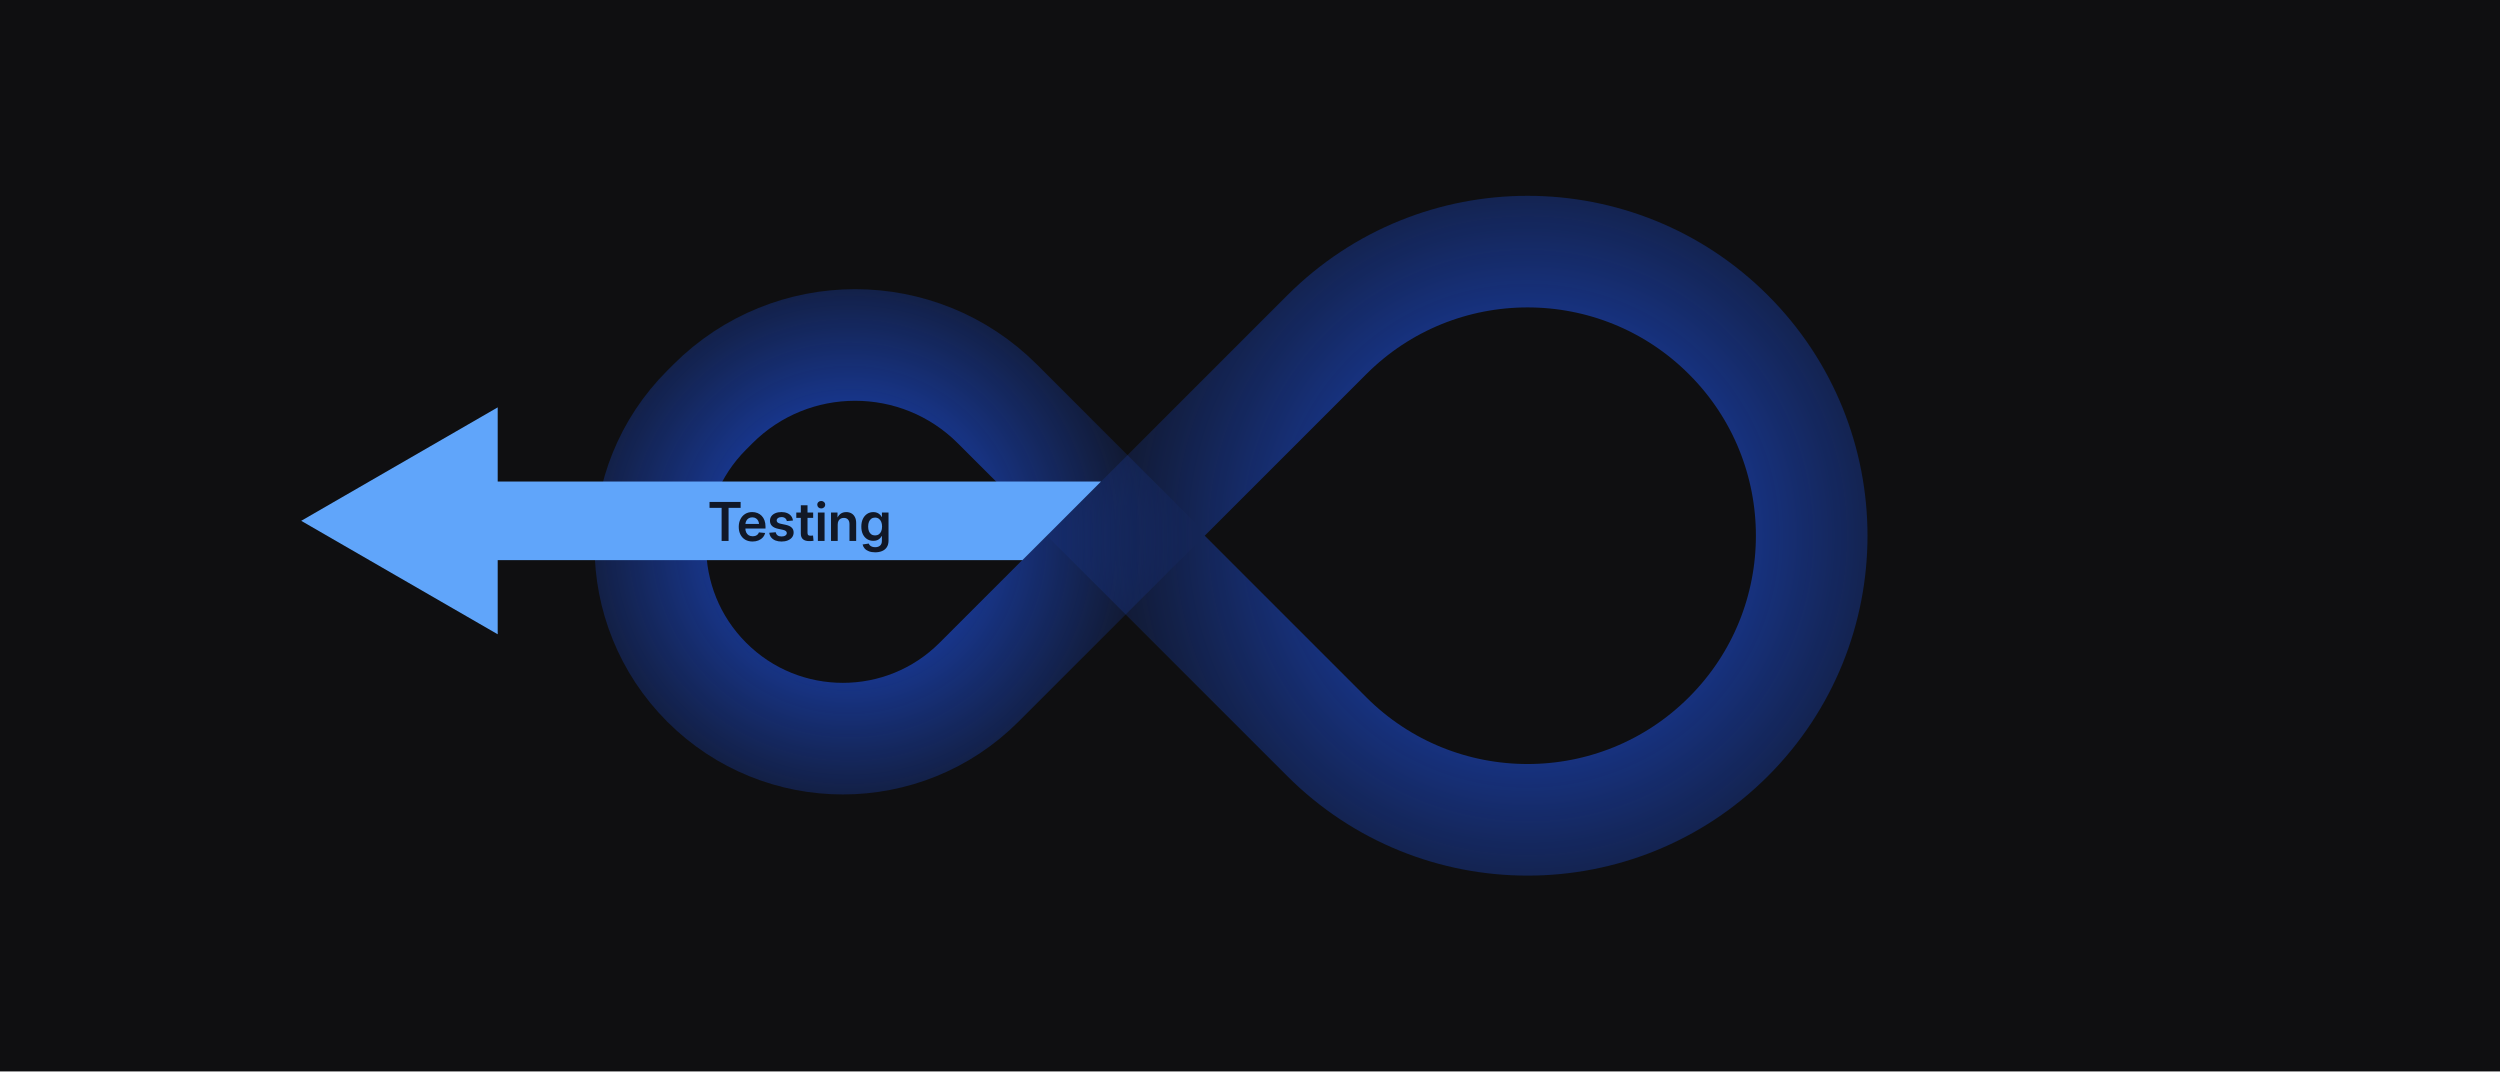
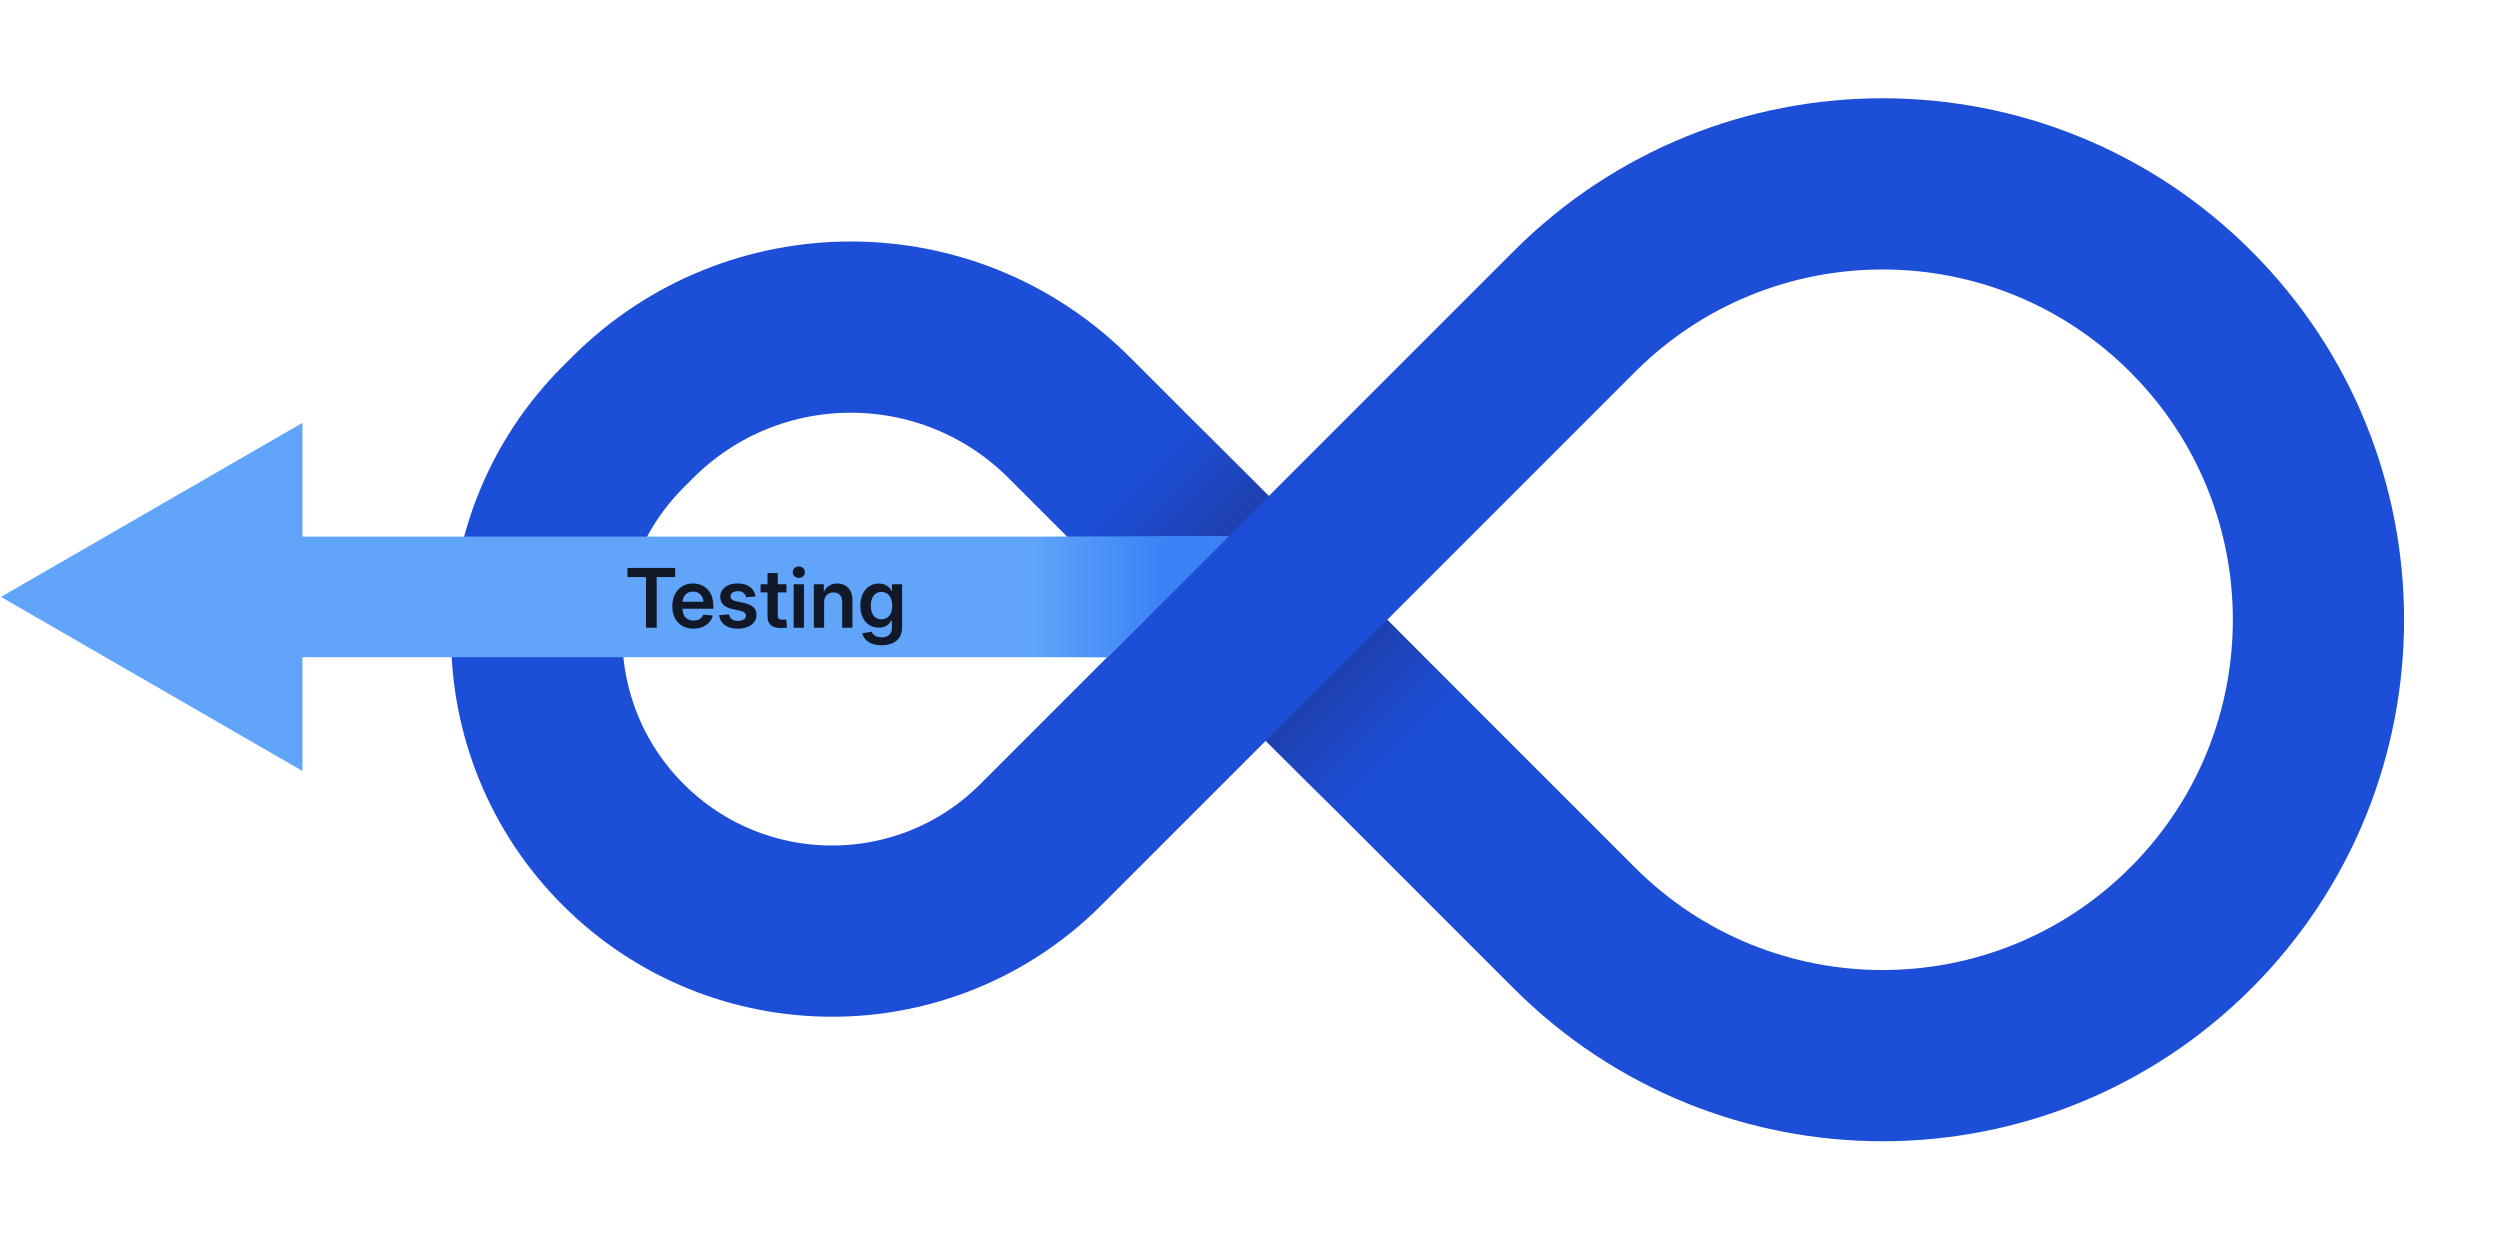
- <svg xmlns="http://www.w3.org/2000/svg" width="1120" height="480" viewBox="0 0 1120 480" fill="none">
-   <rect width="1120" height="480" fill="#0F0F11" />
-   <path d="M319.365 180.944C354.561 145.748 411.626 145.748 446.822 180.944L505.061 239.183L438.587 305.657C404.907 339.337 350.3 339.337 316.62 305.657V305.657C282.94 271.976 282.94 217.37 316.62 183.69L319.365 180.944Z" stroke="url(#paint0_angular_768_27975)" stroke-width="50" />
-   <path d="M774.363 330.001C724.658 379.707 644.069 379.707 594.363 330.001L504.363 240.001L594.363 150.001C644.069 100.295 724.658 100.295 774.363 150.001V150.001C824.069 199.707 824.069 280.295 774.363 330.001V330.001Z" stroke="url(#paint1_angular_768_27975)" stroke-width="50" />
-   <path fill-rule="evenodd" clip-rule="evenodd" d="M493.266 215.723L458.051 250.937L222.971 250.937V284.157L134.936 233.33L222.971 182.503V215.723L493.266 215.723Z" fill="#60A5FA" />
-   <path d="M317.869 227.529V224.869H331.803V227.529H326.4V242.33H323.283V227.529H317.869ZM337.146 242.6C335.873 242.6 334.771 242.326 333.842 241.779C332.92 241.225 332.209 240.455 331.709 239.471C331.209 238.479 330.959 237.33 330.959 236.025C330.959 234.729 331.213 233.584 331.721 232.592C332.229 231.592 332.932 230.811 333.83 230.248C334.736 229.686 335.787 229.404 336.982 229.404C337.842 229.404 338.631 229.549 339.35 229.838C340.076 230.127 340.709 230.549 341.248 231.104C341.787 231.658 342.205 232.342 342.502 233.154C342.799 233.959 342.947 234.881 342.947 235.92V236.787H332.248V234.736H341.447L340.088 235.311C340.088 234.592 339.967 233.971 339.725 233.447C339.482 232.916 339.131 232.506 338.67 232.217C338.217 231.92 337.666 231.771 337.018 231.771C336.377 231.771 335.822 231.92 335.354 232.217C334.893 232.506 334.537 232.912 334.287 233.436C334.037 233.951 333.912 234.545 333.912 235.217V236.564C333.912 237.33 334.045 237.99 334.311 238.545C334.576 239.092 334.955 239.514 335.447 239.811C335.939 240.1 336.525 240.244 337.205 240.244C337.674 240.244 338.096 240.178 338.471 240.045C338.846 239.904 339.162 239.705 339.42 239.447C339.678 239.182 339.869 238.869 339.994 238.51L342.771 238.768C342.6 239.525 342.252 240.193 341.729 240.771C341.205 241.35 340.553 241.799 339.771 242.119C338.99 242.439 338.115 242.6 337.146 242.6ZM350.131 242.611C349.123 242.611 348.225 242.459 347.436 242.154C346.654 241.85 346.018 241.404 345.525 240.818C345.041 240.232 344.744 239.518 344.635 238.674L347.529 238.439C347.646 239.057 347.924 239.529 348.361 239.857C348.799 240.178 349.385 240.338 350.119 240.338C350.854 240.338 351.432 240.193 351.854 239.904C352.275 239.615 352.486 239.252 352.486 238.814C352.486 238.439 352.338 238.135 352.041 237.9C351.744 237.658 351.318 237.479 350.764 237.361L348.596 236.904C347.393 236.654 346.482 236.229 345.865 235.627C345.256 235.018 344.951 234.24 344.951 233.295C344.951 232.514 345.162 231.834 345.584 231.256C346.014 230.67 346.611 230.217 347.377 229.896C348.15 229.568 349.049 229.404 350.072 229.404C351.072 229.404 351.939 229.561 352.674 229.873C353.416 230.186 354.006 230.627 354.443 231.197C354.881 231.76 355.146 232.428 355.24 233.201L352.486 233.436C352.416 232.928 352.178 232.506 351.771 232.17C351.365 231.826 350.818 231.654 350.131 231.654C349.482 231.654 348.955 231.799 348.549 232.088C348.15 232.369 347.951 232.725 347.951 233.154C347.951 233.529 348.096 233.838 348.385 234.08C348.674 234.322 349.111 234.506 349.697 234.631L351.924 235.1C353.158 235.357 354.068 235.771 354.654 236.342C355.248 236.904 355.545 237.643 355.545 238.557C355.545 239.377 355.314 240.092 354.854 240.701C354.393 241.303 353.752 241.771 352.932 242.107C352.119 242.443 351.186 242.611 350.131 242.611ZM364.299 229.627V232.018H356.74V229.627H364.299ZM358.768 226.369H361.768V238.721C361.768 239.174 361.861 239.498 362.049 239.693C362.244 239.889 362.576 239.986 363.045 239.986C363.217 239.986 363.42 239.979 363.654 239.963C363.896 239.947 364.092 239.932 364.24 239.916L364.463 242.283C364.197 242.33 363.893 242.361 363.549 242.377C363.213 242.4 362.885 242.412 362.564 242.412C361.299 242.412 360.35 242.131 359.717 241.568C359.084 241.006 358.768 240.174 358.768 239.072V226.369ZM366.408 242.33V229.627H369.408V242.33H366.408ZM367.908 227.787C367.408 227.787 366.986 227.627 366.643 227.307C366.307 226.979 366.139 226.58 366.139 226.111C366.139 225.635 366.307 225.236 366.643 224.916C366.986 224.596 367.408 224.436 367.908 224.436C368.408 224.436 368.826 224.596 369.162 224.916C369.506 225.236 369.678 225.635 369.678 226.111C369.678 226.58 369.506 226.979 369.162 227.307C368.818 227.627 368.4 227.787 367.908 227.787ZM375.291 235.029V242.33H372.291V229.627H375.197L375.209 232.826H374.787C375.17 231.709 375.721 230.861 376.439 230.283C377.158 229.705 378.053 229.416 379.123 229.416C380.006 229.416 380.779 229.607 381.443 229.99C382.107 230.365 382.627 230.92 383.002 231.654C383.377 232.381 383.564 233.275 383.564 234.338V242.33H380.564V234.807C380.564 233.908 380.342 233.221 379.896 232.744C379.459 232.26 378.842 232.018 378.045 232.018C377.514 232.018 377.041 232.127 376.627 232.346C376.213 232.564 375.885 232.9 375.643 233.354C375.408 233.799 375.291 234.357 375.291 235.029ZM392.084 247.439C391.014 247.439 390.084 247.291 389.295 246.994C388.514 246.705 387.881 246.295 387.396 245.764C386.92 245.232 386.6 244.619 386.436 243.924L389.201 243.514C389.311 243.818 389.486 244.092 389.729 244.334C389.979 244.584 390.299 244.779 390.689 244.92C391.08 245.068 391.545 245.143 392.084 245.143C393.014 245.143 393.744 244.904 394.275 244.428C394.814 243.959 395.084 243.256 395.084 242.318V240.162H394.967C394.756 240.568 394.482 240.936 394.146 241.264C393.811 241.584 393.404 241.838 392.928 242.025C392.451 242.205 391.893 242.295 391.252 242.295C390.213 242.295 389.287 242.041 388.475 241.533C387.662 241.018 387.025 240.287 386.564 239.342C386.104 238.389 385.873 237.252 385.873 235.932C385.873 234.596 386.104 233.443 386.564 232.475C387.033 231.498 387.674 230.744 388.486 230.213C389.299 229.682 390.221 229.416 391.252 229.416C391.893 229.416 392.455 229.518 392.939 229.721C393.424 229.916 393.838 230.182 394.182 230.518C394.525 230.846 394.807 231.213 395.025 231.619H395.107V229.627H398.061V242.166C398.061 243.393 397.799 244.393 397.275 245.166C396.76 245.947 396.049 246.521 395.143 246.889C394.244 247.256 393.225 247.439 392.084 247.439ZM392.014 239.869C392.67 239.869 393.232 239.709 393.701 239.389C394.178 239.061 394.541 238.6 394.791 238.006C395.041 237.412 395.166 236.709 395.166 235.896C395.166 235.092 395.041 234.389 394.791 233.787C394.541 233.186 394.178 232.717 393.701 232.381C393.232 232.045 392.67 231.877 392.014 231.877C391.373 231.877 390.822 232.041 390.361 232.369C389.9 232.697 389.545 233.162 389.295 233.764C389.053 234.365 388.932 235.076 388.932 235.896C388.932 236.725 389.053 237.436 389.295 238.029C389.545 238.623 389.9 239.08 390.361 239.4C390.822 239.713 391.373 239.869 392.014 239.869Z" fill="#111827" />
+ <svg xmlns="http://www.w3.org/2000/svg" width="730" height="361" viewBox="0 0 730 361" fill="none">
+   <path d="M184.715 121.913C219.911 86.717 276.976 86.717 312.172 121.913L370.41 180.152L303.937 246.626C270.256 280.306 215.65 280.306 181.97 246.626V246.626C148.289 212.945 148.289 158.339 181.97 124.658L184.715 121.913Z" stroke="#1D4ED8" stroke-width="50" />
+   <path d="M639.713 270.97C590.007 320.675 509.418 320.675 459.713 270.97L369.713 180.97L459.713 90.97C509.419 41.264 590.007 41.264 639.713 90.97V90.97C689.419 140.675 689.419 221.264 639.713 270.97V270.97Z" stroke="#1D4ED8" stroke-width="50" />
+   <path d="M335.067 180.265L370.533 144.855L348.42 122.642L312.959 158.046L335.067 180.265Z" fill="url(#paint0_linear_990_113929)" />
+   <path d="M391.714 238.592L427.18 203.182L405.066 180.97L369.605 216.373L391.714 238.592Z" fill="url(#paint1_linear_990_113929)" />
+   <path fill-rule="evenodd" clip-rule="evenodd" d="M358.615 156.692L323.401 191.906L88.32 191.906V225.126L0.285 174.299L88.32 123.472V156.692L358.615 156.692Z" fill="#60A5FA" />
+   <path d="M183.219 168.498V165.838H197.152V168.498H191.75V183.299H188.633V168.498H183.219ZM202.496 183.568C201.223 183.568 200.121 183.295 199.191 182.748C198.27 182.193 197.559 181.424 197.059 180.439C196.559 179.447 196.309 178.299 196.309 176.994C196.309 175.697 196.562 174.553 197.07 173.561C197.578 172.561 198.281 171.779 199.18 171.217C200.086 170.654 201.137 170.373 202.332 170.373C203.191 170.373 203.98 170.518 204.699 170.807C205.426 171.096 206.059 171.518 206.598 172.072C207.137 172.627 207.555 173.311 207.852 174.123C208.148 174.928 208.297 175.85 208.297 176.889V177.756H197.598V175.705H206.797L205.438 176.279C205.438 175.561 205.316 174.939 205.074 174.416C204.832 173.885 204.48 173.475 204.02 173.186C203.566 172.889 203.016 172.74 202.367 172.74C201.727 172.74 201.172 172.889 200.703 173.186C200.242 173.475 199.887 173.881 199.637 174.404C199.387 174.92 199.262 175.514 199.262 176.186V177.533C199.262 178.299 199.395 178.959 199.66 179.514C199.926 180.061 200.305 180.482 200.797 180.779C201.289 181.068 201.875 181.213 202.555 181.213C203.023 181.213 203.445 181.146 203.82 181.014C204.195 180.873 204.512 180.674 204.77 180.416C205.027 180.15 205.219 179.838 205.344 179.479L208.121 179.736C207.949 180.494 207.602 181.162 207.078 181.74C206.555 182.318 205.902 182.768 205.121 183.088C204.34 183.408 203.465 183.568 202.496 183.568ZM215.48 183.58C214.473 183.58 213.574 183.428 212.785 183.123C212.004 182.818 211.367 182.373 210.875 181.787C210.391 181.201 210.094 180.486 209.984 179.643L212.879 179.408C212.996 180.025 213.273 180.498 213.711 180.826C214.148 181.146 214.734 181.307 215.469 181.307C216.203 181.307 216.781 181.162 217.203 180.873C217.625 180.584 217.836 180.221 217.836 179.783C217.836 179.408 217.688 179.104 217.391 178.869C217.094 178.627 216.668 178.447 216.113 178.33L213.945 177.873C212.742 177.623 211.832 177.197 211.215 176.596C210.605 175.986 210.301 175.209 210.301 174.264C210.301 173.482 210.512 172.803 210.934 172.225C211.363 171.639 211.961 171.186 212.727 170.865C213.5 170.537 214.398 170.373 215.422 170.373C216.422 170.373 217.289 170.529 218.023 170.842C218.766 171.154 219.355 171.596 219.793 172.166C220.23 172.729 220.496 173.396 220.59 174.17L217.836 174.404C217.766 173.896 217.527 173.475 217.121 173.139C216.715 172.795 216.168 172.623 215.48 172.623C214.832 172.623 214.305 172.768 213.898 173.057C213.5 173.338 213.301 173.693 213.301 174.123C213.301 174.498 213.445 174.807 213.734 175.049C214.023 175.291 214.461 175.475 215.047 175.6L217.273 176.068C218.508 176.326 219.418 176.74 220.004 177.311C220.598 177.873 220.895 178.611 220.895 179.525C220.895 180.346 220.664 181.061 220.203 181.67C219.742 182.271 219.102 182.74 218.281 183.076C217.469 183.412 216.535 183.58 215.48 183.58ZM229.648 170.596V172.986H222.09V170.596H229.648ZM224.117 167.338H227.117V179.689C227.117 180.143 227.211 180.467 227.398 180.662C227.594 180.857 227.926 180.955 228.395 180.955C228.566 180.955 228.77 180.947 229.004 180.932C229.246 180.916 229.441 180.9 229.59 180.885L229.812 183.252C229.547 183.299 229.242 183.33 228.898 183.346C228.562 183.369 228.234 183.381 227.914 183.381C226.648 183.381 225.699 183.1 225.066 182.537C224.434 181.975 224.117 181.143 224.117 180.041V167.338ZM231.758 183.299V170.596H234.758V183.299H231.758ZM233.258 168.756C232.758 168.756 232.336 168.596 231.992 168.275C231.656 167.947 231.488 167.549 231.488 167.08C231.488 166.604 231.656 166.205 231.992 165.885C232.336 165.564 232.758 165.404 233.258 165.404C233.758 165.404 234.176 165.564 234.512 165.885C234.855 166.205 235.027 166.604 235.027 167.08C235.027 167.549 234.855 167.947 234.512 168.275C234.168 168.596 233.75 168.756 233.258 168.756ZM240.641 175.998V183.299H237.641V170.596H240.547L240.559 173.795H240.137C240.52 172.678 241.07 171.83 241.789 171.252C242.508 170.674 243.402 170.385 244.473 170.385C245.355 170.385 246.129 170.576 246.793 170.959C247.457 171.334 247.977 171.889 248.352 172.623C248.727 173.35 248.914 174.244 248.914 175.307V183.299H245.914V175.775C245.914 174.877 245.691 174.189 245.246 173.713C244.809 173.229 244.191 172.986 243.395 172.986C242.863 172.986 242.391 173.096 241.977 173.314C241.562 173.533 241.234 173.869 240.992 174.322C240.758 174.768 240.641 175.326 240.641 175.998ZM257.434 188.408C256.363 188.408 255.434 188.26 254.645 187.963C253.863 187.674 253.23 187.264 252.746 186.732C252.27 186.201 251.949 185.588 251.785 184.893L254.551 184.482C254.66 184.787 254.836 185.061 255.078 185.303C255.328 185.553 255.648 185.748 256.039 185.889C256.43 186.037 256.895 186.111 257.434 186.111C258.363 186.111 259.094 185.873 259.625 185.396C260.164 184.928 260.434 184.225 260.434 183.287V181.131H260.316C260.105 181.537 259.832 181.904 259.496 182.232C259.16 182.553 258.754 182.807 258.277 182.994C257.801 183.174 257.242 183.264 256.602 183.264C255.562 183.264 254.637 183.01 253.824 182.502C253.012 181.986 252.375 181.256 251.914 180.311C251.453 179.357 251.223 178.221 251.223 176.9C251.223 175.564 251.453 174.412 251.914 173.443C252.383 172.467 253.023 171.713 253.836 171.182C254.648 170.65 255.57 170.385 256.602 170.385C257.242 170.385 257.805 170.486 258.289 170.689C258.773 170.885 259.188 171.15 259.531 171.486C259.875 171.814 260.156 172.182 260.375 172.588H260.457V170.596H263.41V183.135C263.41 184.361 263.148 185.361 262.625 186.135C262.109 186.916 261.398 187.49 260.492 187.857C259.594 188.225 258.574 188.408 257.434 188.408ZM257.363 180.838C258.02 180.838 258.582 180.678 259.051 180.357C259.527 180.029 259.891 179.568 260.141 178.975C260.391 178.381 260.516 177.678 260.516 176.865C260.516 176.061 260.391 175.357 260.141 174.756C259.891 174.154 259.527 173.686 259.051 173.35C258.582 173.014 258.02 172.846 257.363 172.846C256.723 172.846 256.172 173.01 255.711 173.338C255.25 173.666 254.895 174.131 254.645 174.732C254.402 175.334 254.281 176.045 254.281 176.865C254.281 177.693 254.402 178.404 254.645 178.998C254.895 179.592 255.25 180.049 255.711 180.369C256.172 180.682 256.723 180.838 257.363 180.838Z" fill="#111827" />
+   <path d="M323.313 191.954L358.779 156.544L301.199 156.717L301.212 191.884L323.313 191.954Z" fill="url(#paint2_linear_990_113929)" />
  <defs>
-     <radialGradient id="paint0_angular_768_27975" cx="0" cy="0" r="1" gradientUnits="userSpaceOnUse" gradientTransform="translate(380.349 241.928) rotate(-1.26098) scale(156.466 156.314)">
-       <stop stop-color="#1D4ED8" />
-       <stop offset="1" stop-color="#1D4ED8" stop-opacity="0" />
-     </radialGradient>
-     <radialGradient id="paint1_angular_768_27975" cx="0" cy="0" r="1" gradientUnits="userSpaceOnUse" gradientTransform="translate(684.363 240.001) rotate(180) scale(225.775)">
-       <stop stop-color="#1D4ED8" />
-       <stop offset="1" stop-color="#1D4ED8" stop-opacity="0" />
-     </radialGradient>
+     <linearGradient id="paint0_linear_990_113929" x1="328.977" y1="141.335" x2="351.515" y2="163.873" gradientUnits="userSpaceOnUse">
+       <stop stop-color="#1E40AF" stop-opacity="0" />
+       <stop offset="1" stop-color="#1E40AF" />
+     </linearGradient>
+     <linearGradient id="paint1_linear_990_113929" x1="385.623" y1="199.663" x2="408.161" y2="222.201" gradientUnits="userSpaceOnUse">
+       <stop stop-color="#1E40AF" />
+       <stop offset="1" stop-color="#1E40AF" stop-opacity="0" />
+     </linearGradient>
+     <linearGradient id="paint2_linear_990_113929" x1="301.199" y1="175.563" x2="339.771" y2="175.563" gradientUnits="userSpaceOnUse">
+       <stop stop-color="#3B82F6" stop-opacity="0" />
+       <stop offset="1" stop-color="#3B82F6" />
+     </linearGradient>
  </defs>
</svg>
